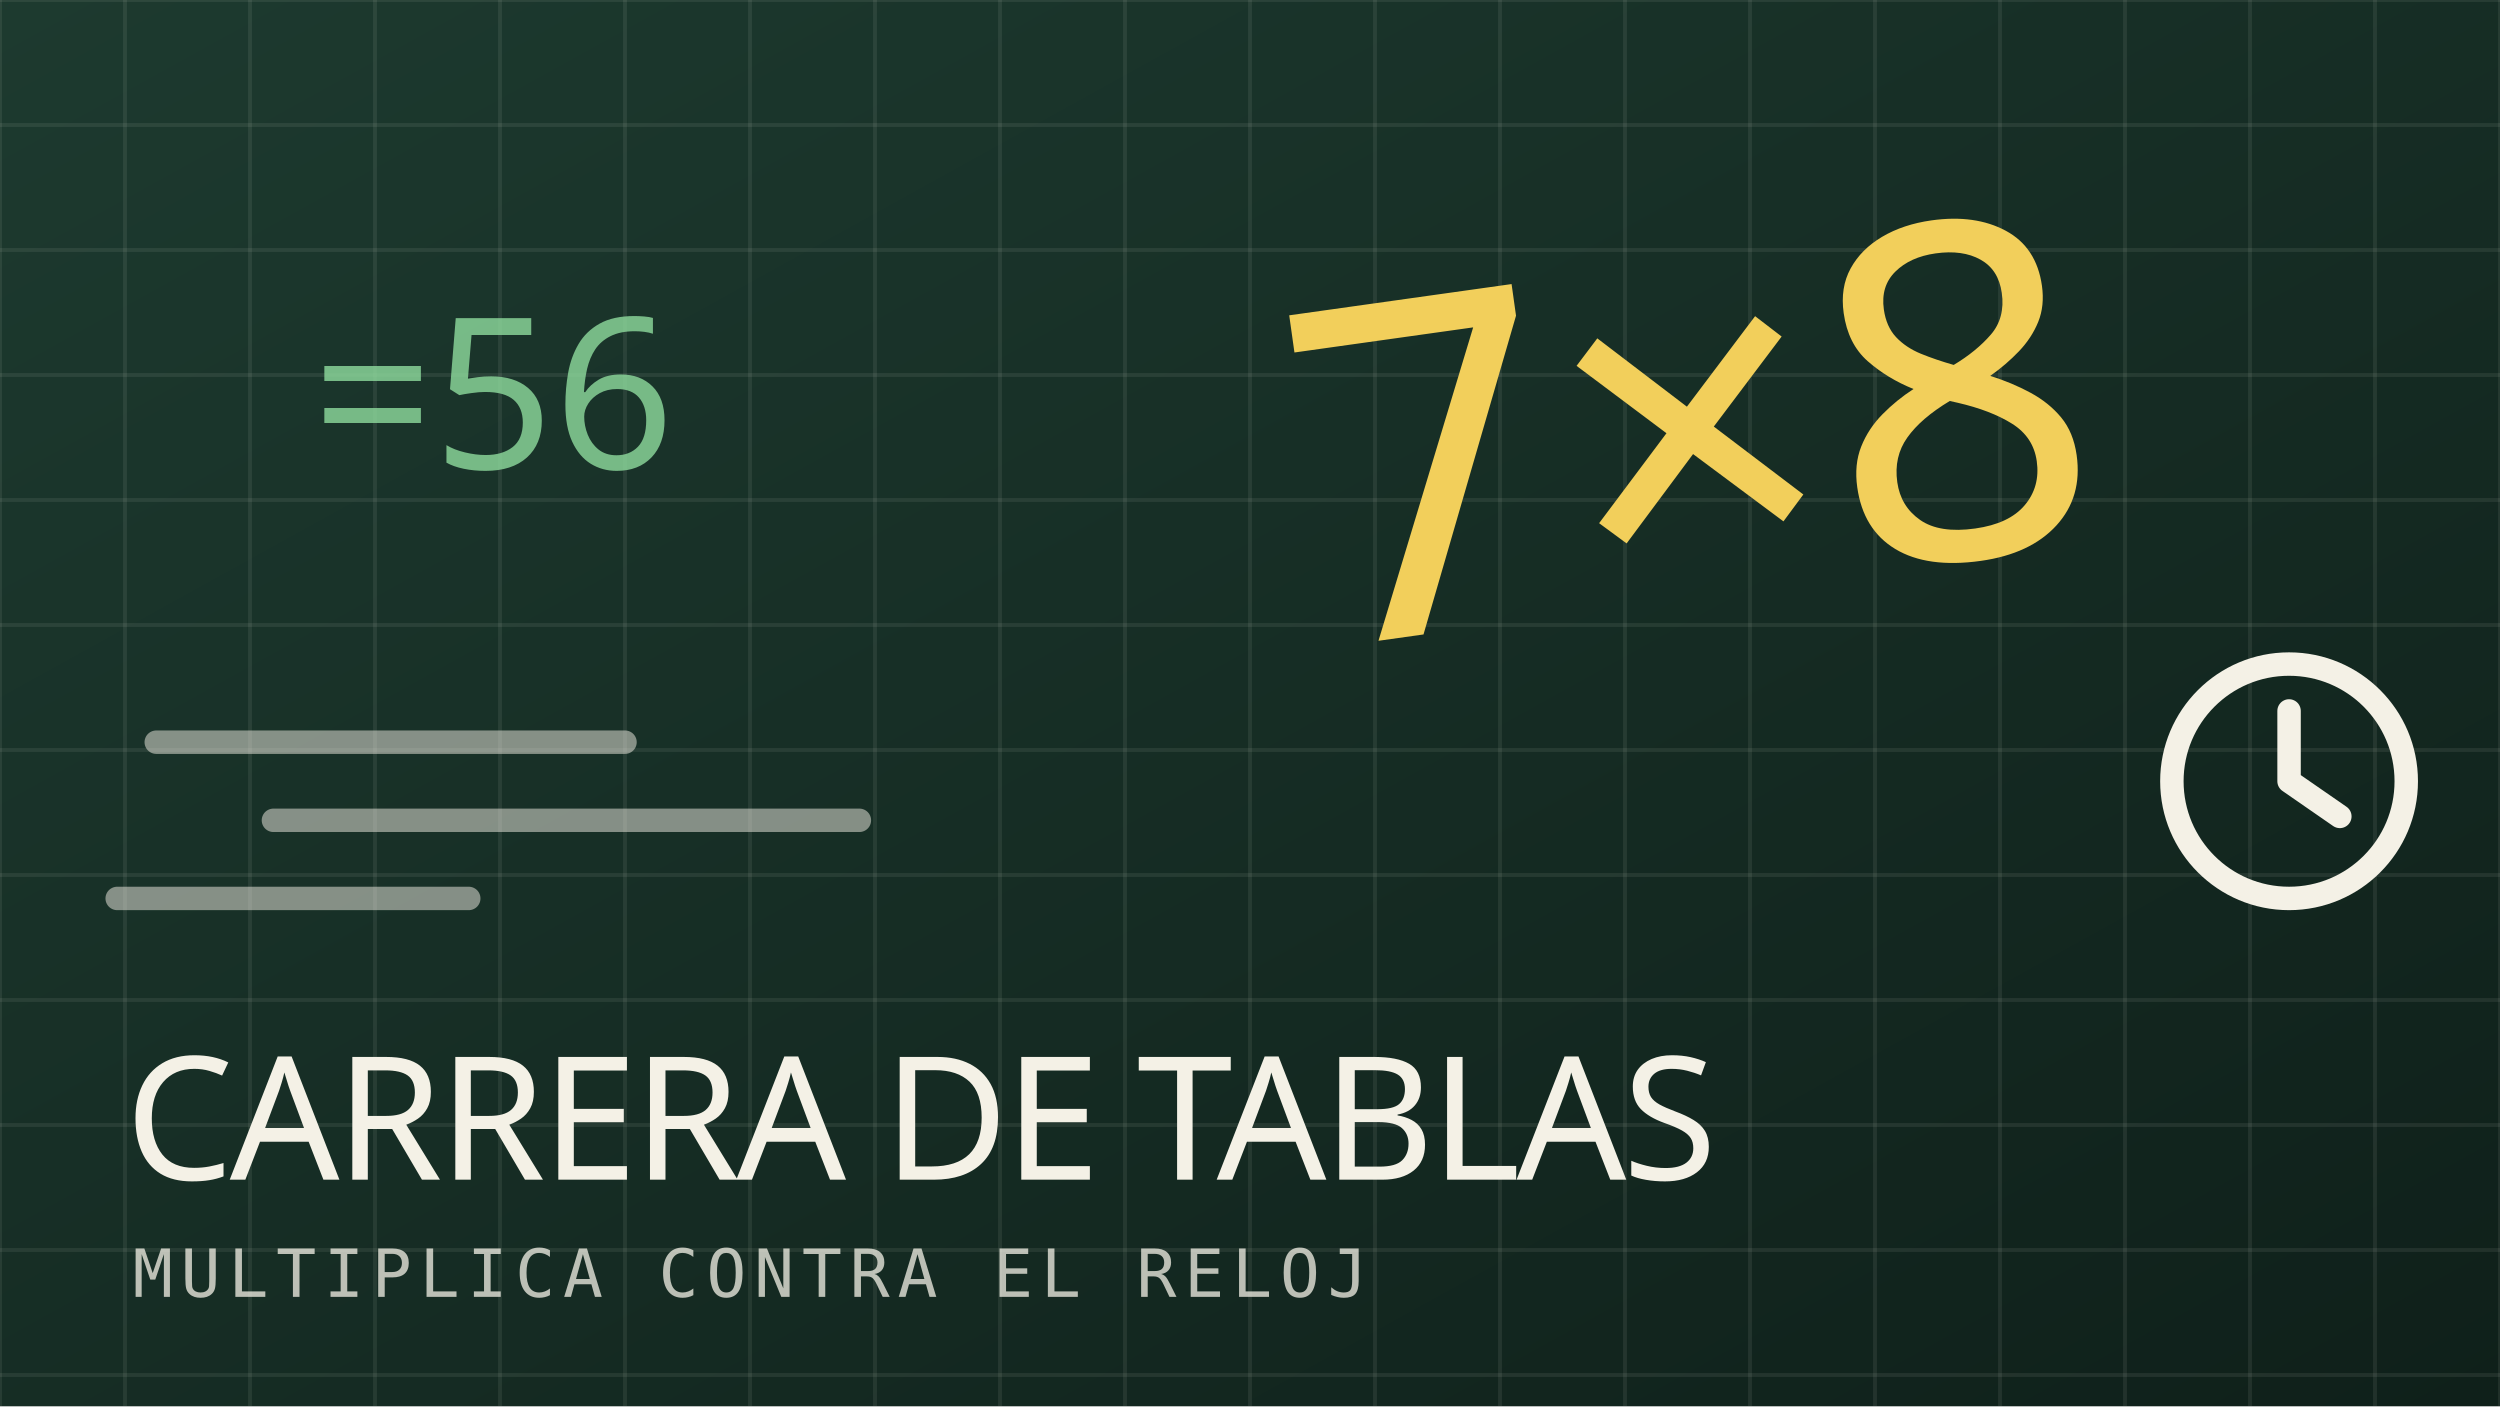
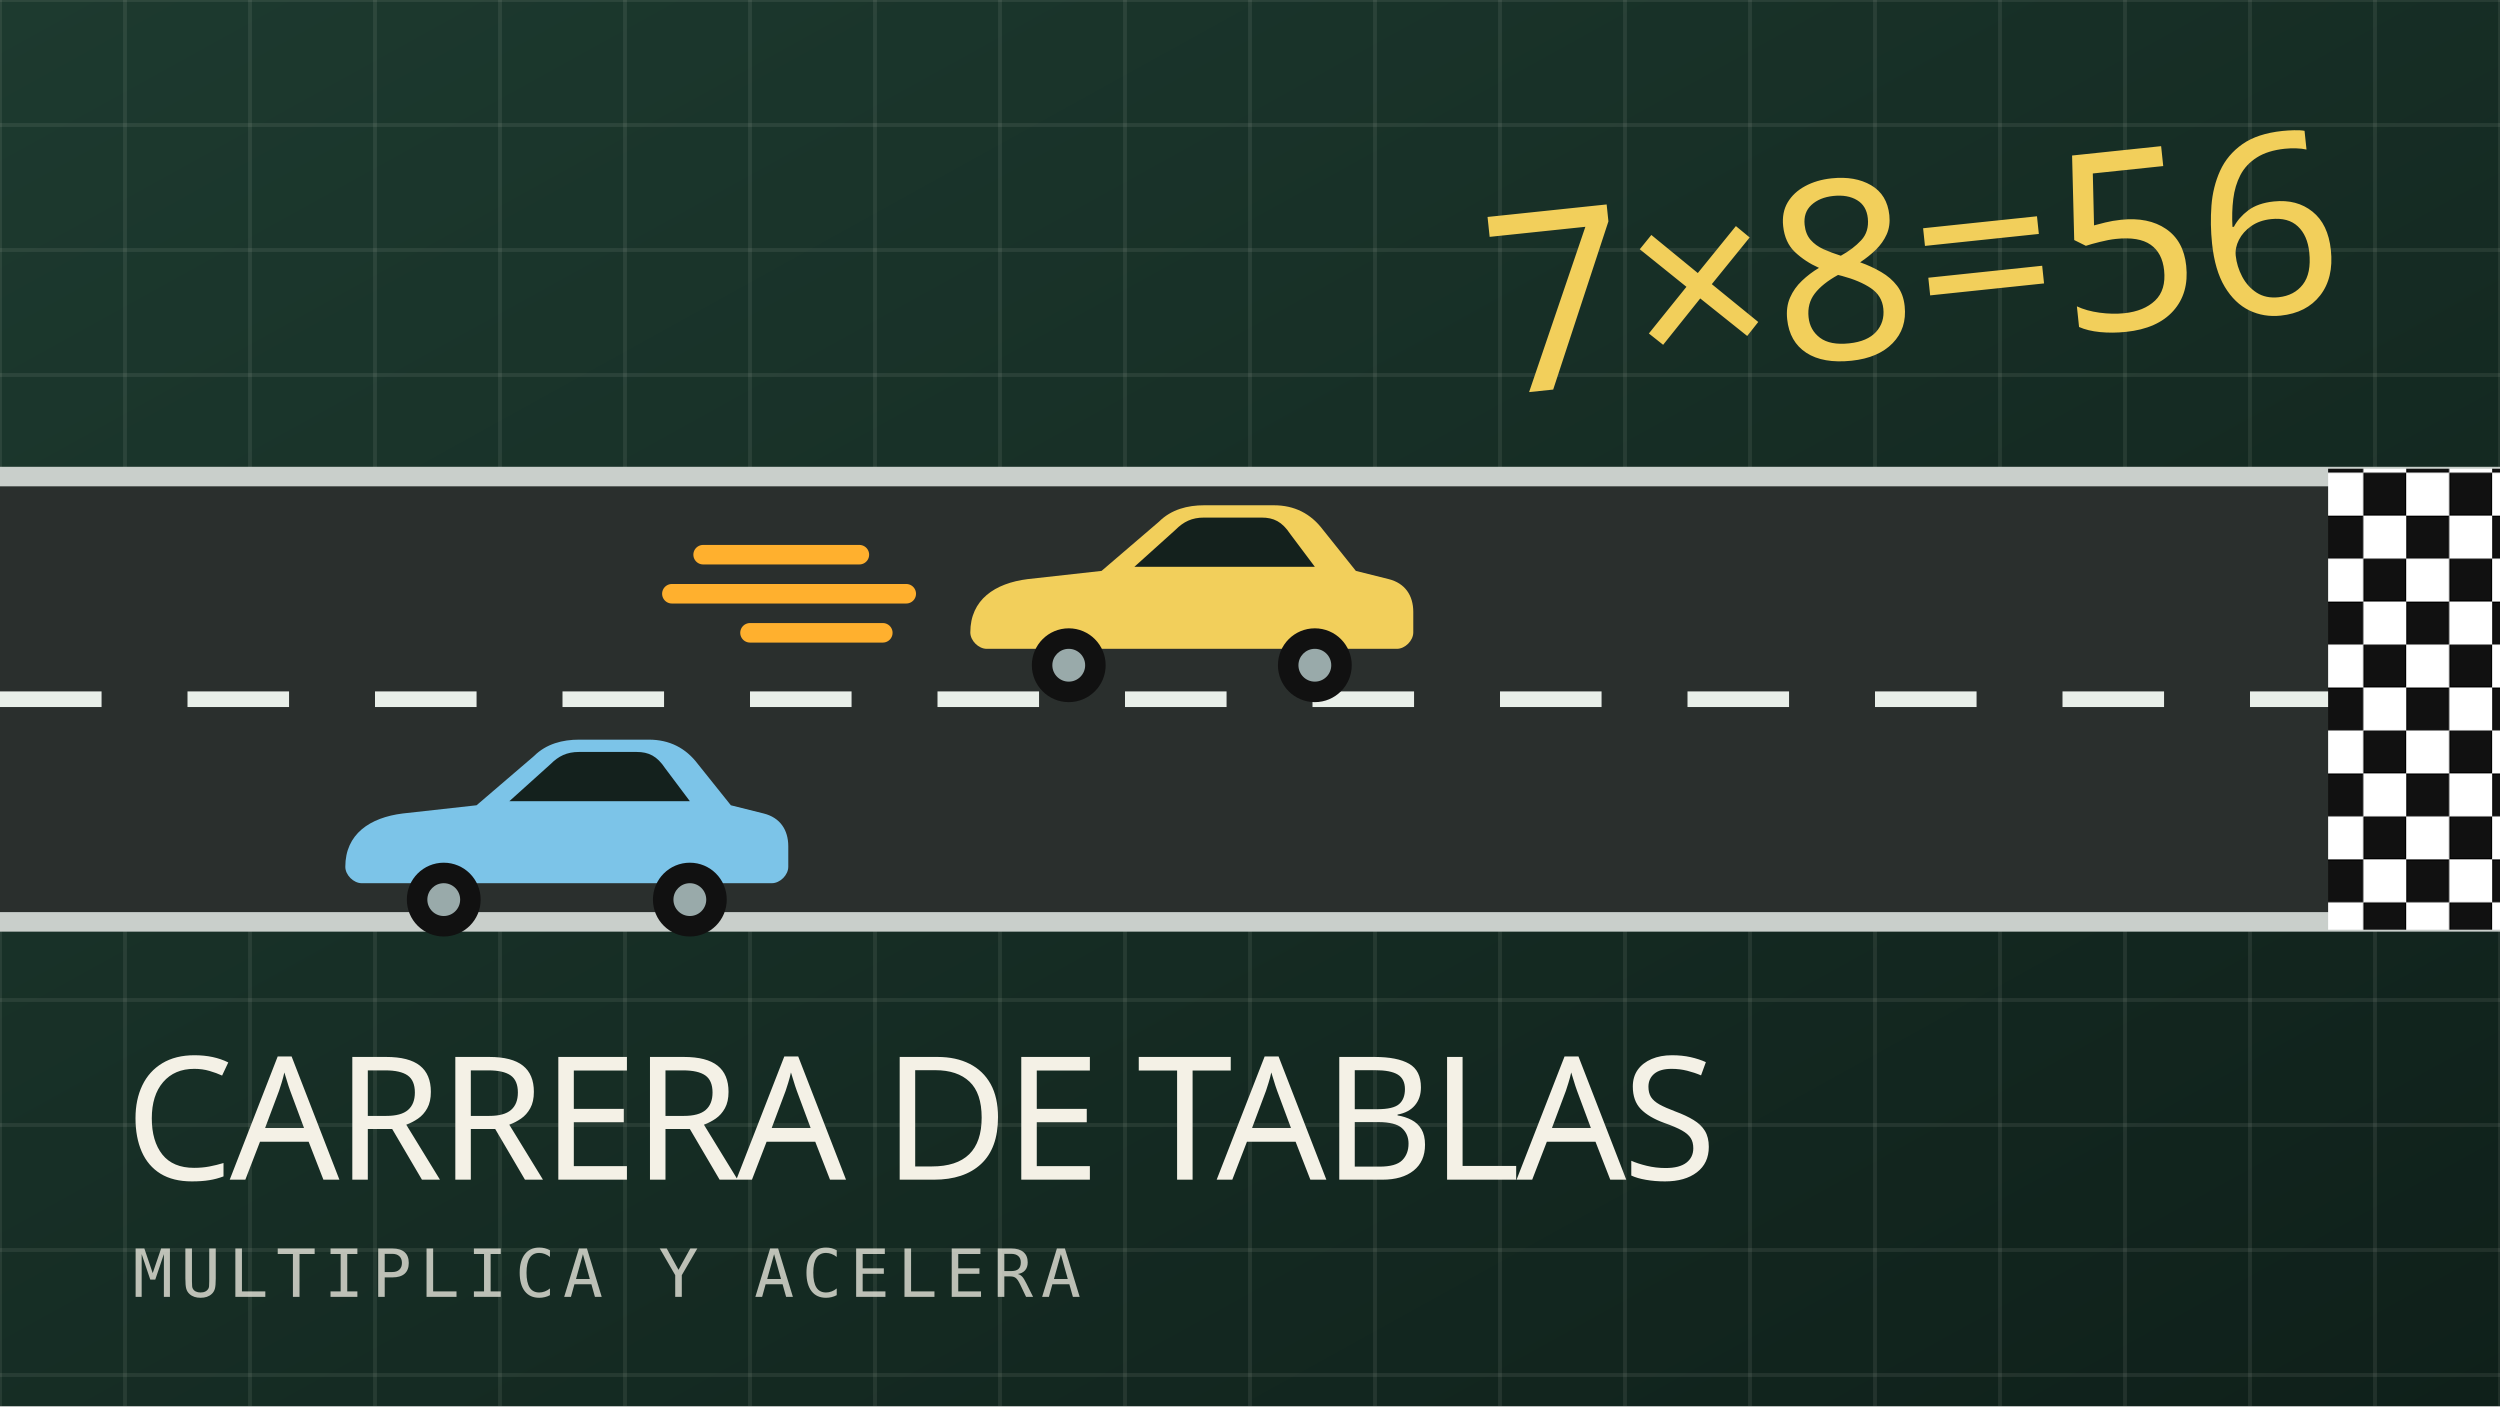
<svg xmlns="http://www.w3.org/2000/svg" viewBox="0 0 640 360" width="640" height="360">
  <defs>
    <linearGradient id="g" x1="0" y1="0" x2="1" y2="1">
      <stop offset="0" stop-color="#1d3a2f" />
      <stop offset="1" stop-color="#0f201a" />
    </linearGradient>
  </defs>
  <rect width="640" height="360" fill="url(#g)" />
  <g stroke="#f4f1e6" stroke-opacity="0.08" stroke-width="1">
    <path d="M0 0V360" />
    <path d="M32 0V360" />
    <path d="M64 0V360" />
    <path d="M96 0V360" />
    <path d="M128 0V360" />
    <path d="M160 0V360" />
    <path d="M192 0V360" />
    <path d="M224 0V360" />
    <path d="M256 0V360" />
    <path d="M288 0V360" />
    <path d="M320 0V360" />
    <path d="M352 0V360" />
    <path d="M384 0V360" />
    <path d="M416 0V360" />
    <path d="M448 0V360" />
    <path d="M480 0V360" />
    <path d="M512 0V360" />
    <path d="M544 0V360" />
    <path d="M576 0V360" />
    <path d="M608 0V360" />
    <path d="M640 0V360" />
    <path d="M0 0H640" />
    <path d="M0 32H640" />
    <path d="M0 64H640" />
    <path d="M0 96H640" />
    <path d="M0 128H640" />
    <path d="M0 160H640" />
    <path d="M0 192H640" />
    <path d="M0 224H640" />
    <path d="M0 256H640" />
    <path d="M0 288H640" />
    <path d="M0 320H640" />
    <path d="M0 352H640" />
  </g>
+   <rect x="0" y="120" width="640" height="118" fill="#2a2f2d" />
+   <path d="M0 122H640M0 236H640" stroke="#c9cfcb" stroke-width="5" />
+   <path d="M0 179H640" stroke="#e9efe9" stroke-width="4" stroke-dasharray="26 22" />
+   <rect x="596" y="120" width="44" height="118" fill="url(#cuadros)" />
+   <defs>
+     <pattern id="cuadros" width="22" height="22" patternUnits="userSpaceOnUse">
+       <rect width="22" height="22" fill="#fff" />
+       <rect width="11" height="11" fill="#111" />
+       <rect x="11" y="11" width="11" height="11" fill="#111" />
+     </pattern>
+   </defs>
+   <path d="M232 152h-60M220 142h-40M226 162h-34" stroke="#ffb02e" stroke-width="5" stroke-linecap="round" />
+   <g transform="translate(240 122) scale(1.05)">
+     <path d="M8 38c0-8 6-12 14-13l18-2 14-12c3-3 7-4 11-4h17c5 0 9 2 12 6l8 10 8 2c4 1 6 4 6 8v5c0 2-2 4-4 4H12c-2 0-4-2-4-4z" fill="#f2cf5b" />
+     <path d="M48 22l10-9c2-2 4-3 7-3h14c3 0 5 1 7 4l6 8z" fill="#14211d" />
+     <circle cx="32" cy="46" r="9" fill="#111" />
+     <circle cx="32" cy="46" r="4" fill="#9aa" />
+     <circle cx="92" cy="46" r="9" fill="#111" />
+     <circle cx="92" cy="46" r="4" fill="#9aa" />
+   </g>
+   <g transform="translate(80 182) scale(1.05)">
+     <path d="M8 38c0-8 6-12 14-13l18-2 14-12c3-3 7-4 11-4h17c5 0 9 2 12 6l8 10 8 2c4 1 6 4 6 8v5c0 2-2 4-4 4H12c-2 0-4-2-4-4z" fill="#7cc4e8" />
+     <path d="M48 22l10-9c2-2 4-3 7-3h14c3 0 5 1 7 4l6 8z" fill="#14211d" />
+     <circle cx="32" cy="46" r="9" fill="#111" />
+     <circle cx="32" cy="46" r="4" fill="#9aa" />
+     <circle cx="92" cy="46" r="9" fill="#111" />
+     <circle cx="92" cy="46" r="4" fill="#9aa" />
+   </g>
  <g font-family="'Arial Black', 'Segoe UI Black', Impact, sans-serif" fill="#f2cf5b">
-     <text x="330" y="150" font-size="120" transform="rotate(-8 450 110)">7×8</text>
-     <text x="80" y="120" font-size="54" fill="#8fdc9e" fill-opacity="0.8">=56</text>
+     <text x="380" y="92" font-size="64" transform="rotate(-6 470 70)">7×8=56</text>
  </g>
-   <g stroke="#f4f1e6" stroke-width="6" stroke-linecap="round" stroke-opacity="0.5">
-     <path d="M40 190h120M70 210h150M30 230h90" />
-   </g>
-   <circle cx="586" cy="200" r="30" fill="none" stroke="#f4f1e6" stroke-width="6" />
-   <path d="M586 200V182M586 200l13 9" stroke="#f4f1e6" stroke-width="6" stroke-linecap="round" />
  <text x="32" y="302" font-family="'Arial Black', 'Segoe UI Black', Impact, sans-serif" font-size="44" fill="#f4f1e6" letter-spacing="-1">CARRERA DE TABLAS</text>
-   <text x="34" y="332" font-family="Consolas, monospace" font-size="17" fill="#f4f1e6" fill-opacity="0.75" letter-spacing="2">MULTIPLICA CONTRA EL RELOJ</text>
+   <text x="34" y="332" font-family="Consolas, monospace" font-size="17" fill="#f4f1e6" fill-opacity="0.75" letter-spacing="2">MULTIPLICA Y ACELERA</text>
</svg>
